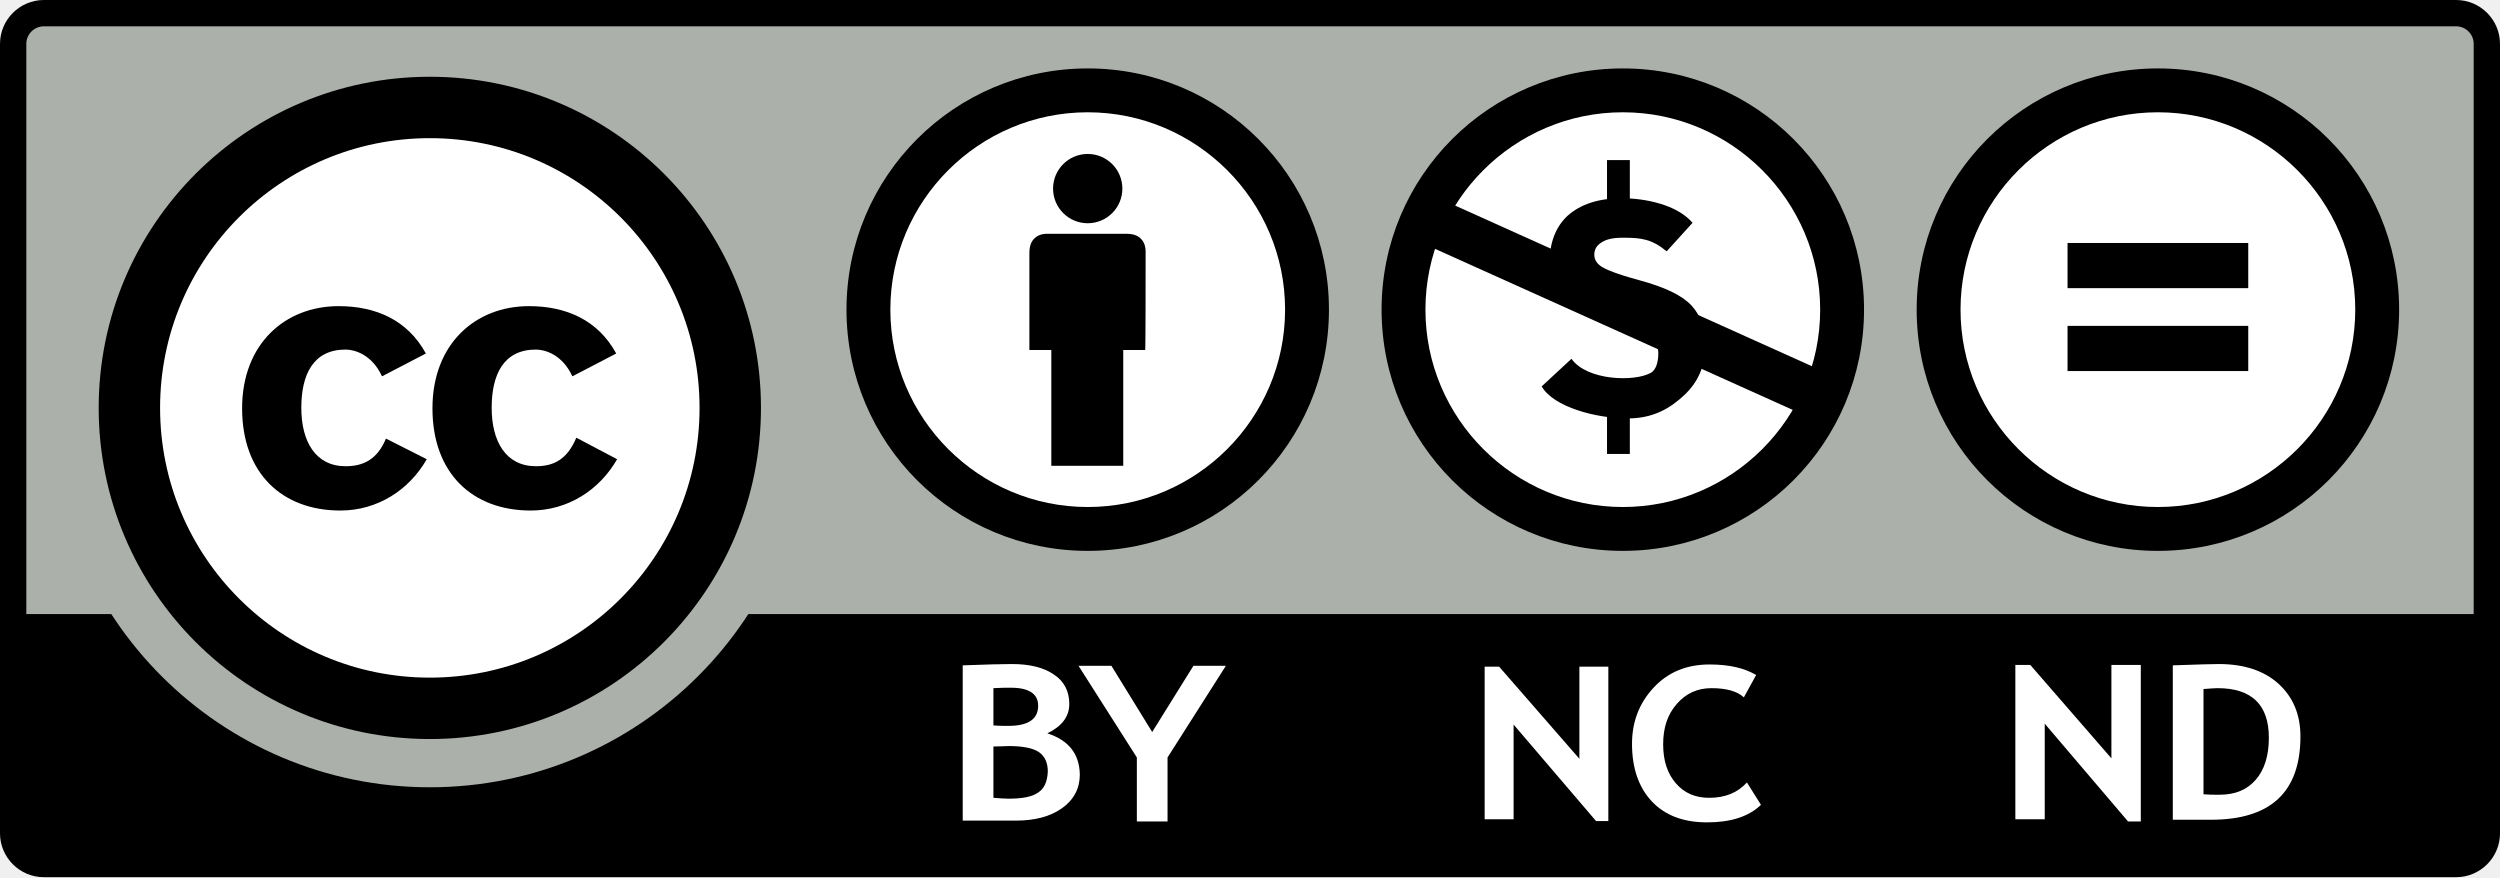
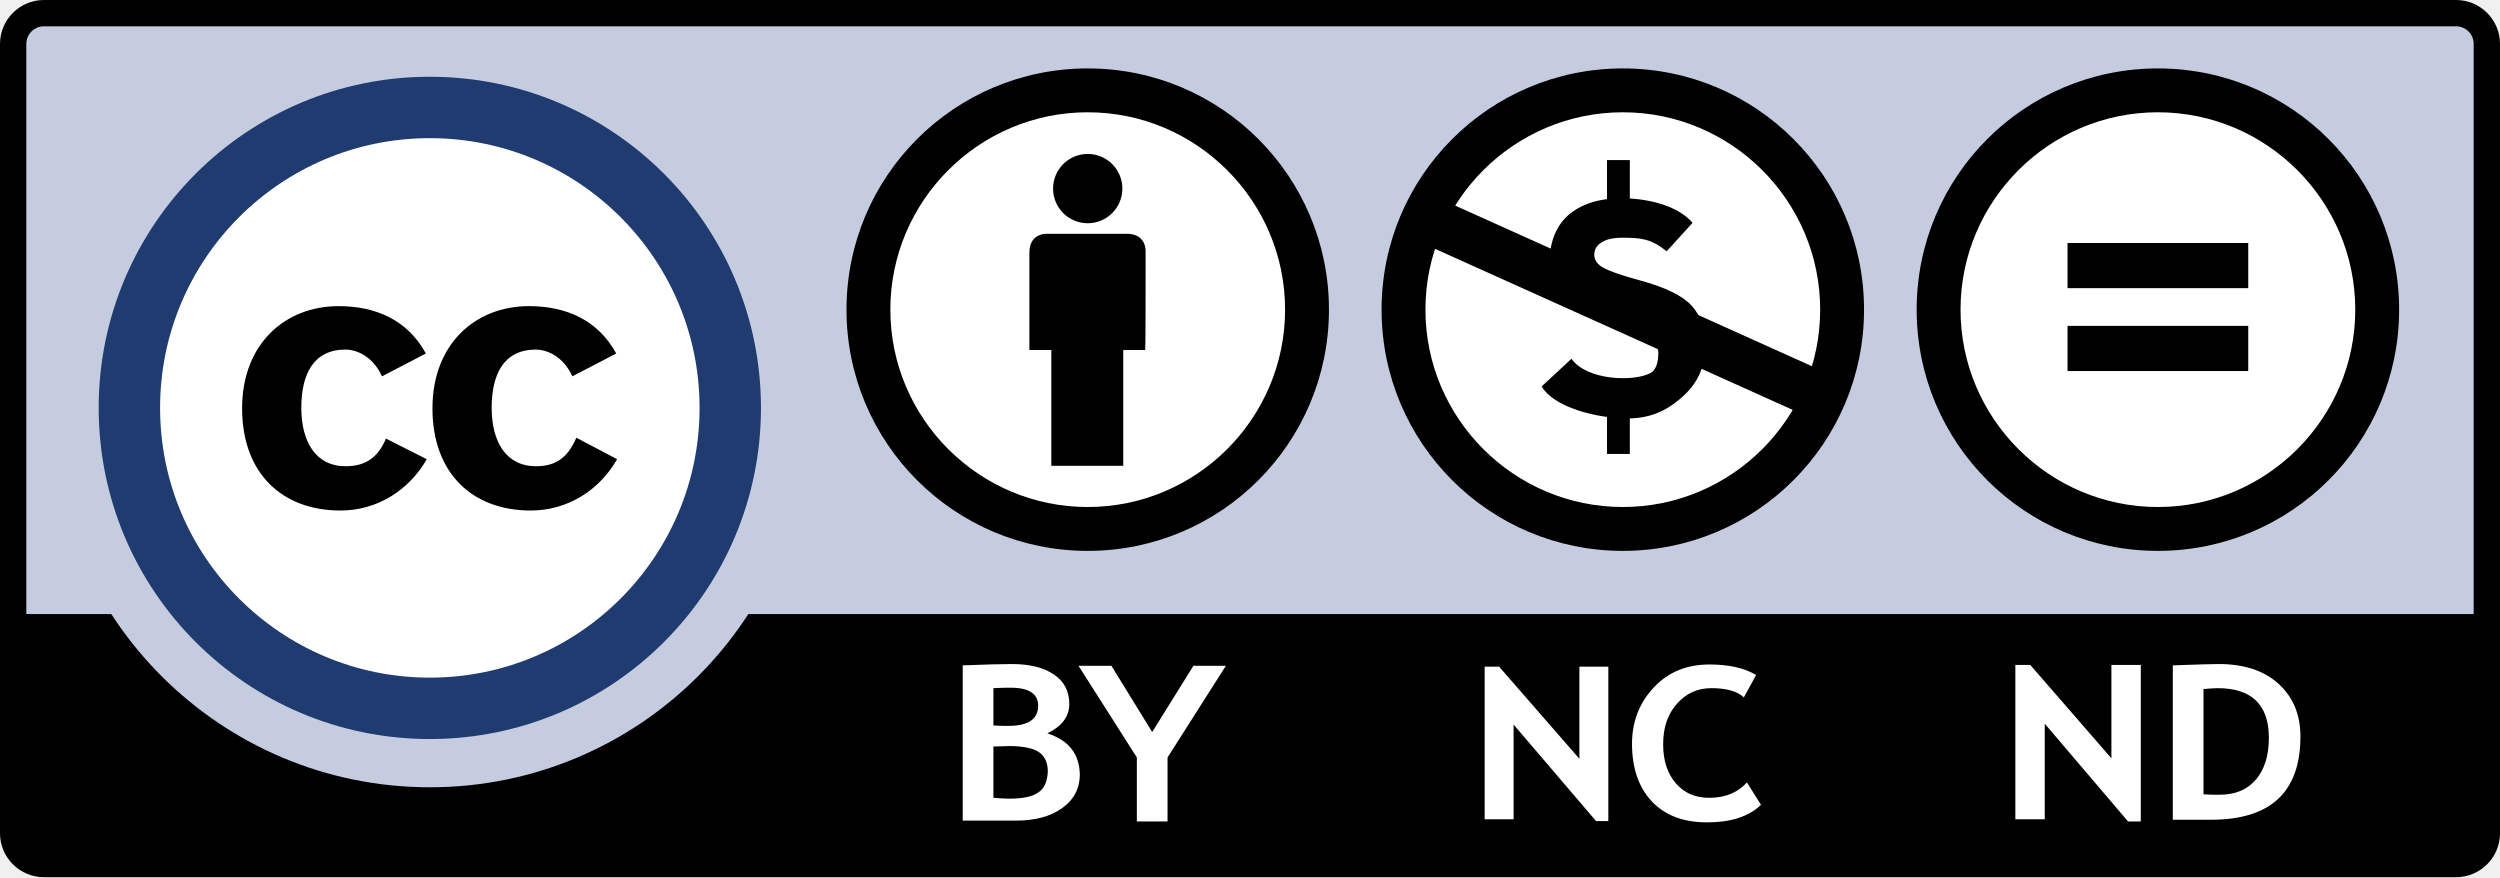
<svg xmlns="http://www.w3.org/2000/svg" enable-background="new 0 0 570 200" version="1.1" viewBox="0 0 570 200">
-   <style type="text/css">.st0{fill:#ABB1AA;} .st1{fill:#FFFFFF;} .st2{fill:#FFFFFF;stroke:#000000;stroke-width:14;stroke-miterlimit:10;}</style>
+   <style type="text/css">.st0{fill:#C5CCE0;} .st1{fill:#FFFFFF;} .st2{fill:#FFFFFF;stroke:#1f3b70;stroke-width:14;stroke-miterlimit:10;}</style>
  <path class="st0" d="m560 197.5h-550c-4.2 0-7.5-3.4-7.5-7.5v-180c0-4.2 3.4-7.5 7.5-7.5h550c4.2 0 7.5 3.4 7.5 7.5v180c0 4.1-3.4 7.5-7.5 7.5z" />
  <path d="M560,0H10C4.5,0,0,4.5,0,10v180c0,5.5,4.5,10,10,10h550c5.5,0,10-4.5,10-10V10C570,4.5,565.5,0,560,0z M10,6h550 c2.2,0,4,1.8,4,4v130H6V10C6,7.8,7.8,6,10,6z" />
  <circle class="st0" cx="98" cy="93" r="86.5" />
  <path class="st1" d="m238.8 167.2c3.3-1.6 5-3.8 5-6.7s-1.2-5.2-3.5-6.7c-2.3-1.6-5.5-2.4-9.6-2.4-2.1 0-5.9 0.1-11.2 0.3v35.4h12.1c4.3 0 7.8-0.9 10.5-2.8s4.1-4.5 4.1-7.7c-0.1-4.7-2.5-7.8-7.4-9.4zm-12.3-10.3c1.6-0.1 2.9-0.1 4-0.1 4.1 0 6.2 1.4 6.2 4.1 0 3.1-2.3 4.6-6.8 4.6-1.2 0-2.3 0-3.4-0.1v-8.5zm10.2 23.8c-1.4 1-3.7 1.4-6.8 1.4-0.9 0-2-0.1-3.4-0.2v-11.7c1.7 0 2.8-0.1 3.5-0.1 3.3 0 5.6 0.5 6.9 1.4s2 2.4 2 4.4c-0.1 2.3-0.8 3.9-2.2 4.8z" />
  <polygon class="st1" points="272.1 151.8 262.7 166.9 253.4 151.8 245.9 151.8 259.2 172.7 259.2 187.3 266.2 187.3 266.2 172.7 279.5 151.8" />
  <polygon class="st1" points="360.1 173 341.8 152 338.5 152 338.5 186.8 345.1 186.8 345.1 165.2 363.9 187.2 366.7 187.2 366.7 152 360.1 152" />
  <path class="st1" d="m398.3 178.4c-2.1 2.3-4.9 3.5-8.6 3.5-3.2 0-5.7-1.1-7.6-3.3s-2.9-5.1-2.9-8.9 1-6.8 3.1-9.2 4.7-3.6 7.9-3.6c3.4 0 5.9 0.7 7.4 2.1l2.8-5.1c-2.7-1.6-6.2-2.4-10.6-2.4-5.2 0-9.4 1.7-12.7 5.2s-5 7.8-5 12.9c0 5.5 1.5 9.9 4.5 13.1s7.2 4.8 12.6 4.8 9.5-1.3 12.3-4l-3.2-5.1z" />
  <polygon class="st1" points="481.4 172.9 462.9 151.6 459.5 151.6 459.5 186.8 466.2 186.8 466.2 165 485.2 187.3 488.1 187.3 488.1 151.6 481.4 151.6" />
  <path class="st1" d="m519.5 155.9c-3.3-3-7.9-4.5-13.6-4.5-1.4 0-4.9 0.1-10.5 0.3v35.2h8.7c13.6 0 20.4-6.3 20.4-19 0-5-1.7-9-5-12zm-5.2 21.9c-2 2.3-4.7 3.4-8.3 3.4-1.3 0-2.5 0-3.6-0.1v-24c1.4-0.1 2.4-0.2 3.2-0.2 7.8 0 11.7 3.8 11.7 11.3 0 4.1-1 7.3-3 9.6z" />
  <circle class="st1" cx="248" cy="70.6" r="50" />
  <path d="m248 25.6c24.8 0 45 20.2 45 45s-20.2 45-45 45-45-20.2-45-45 20.2-45 45-45m0-10c-30.4 0-55 24.6-55 55s24.6 55 55 55 55-24.6 55-55-24.6-55-55-55z" />
  <circle cx="248" cy="43" r="7.9" />
  <path d="m261.2 57.9c0-0.8 0.1-2.3-1.1-3.5-1.1-1.1-2.7-1.1-3.5-1.1h-17.3c-0.8 0-2.3-0.1-3.5 1.1-1.1 1.1-1.1 2.7-1.1 3.5v21.9h5v26.4h16.4v-26.4h5c0.1 0 0.1-18.9 0.1-21.9z" />
  <circle class="st2" cx="98" cy="93" r="68.5" />
  <path d="m78.8 106.3c-6.9 0-10.1-5.7-10.1-13.3s2.7-13.3 10.1-13.3c2 0 6 1.1 8.3 6.1l10-5.2c-4.2-7.7-11.5-10.8-19.9-10.8-12.2 0-22 8.6-22 23.3 0 14.9 9.2 23.3 22.4 23.3 8.5 0 15.7-4.7 19.7-11.7l-9.3-4.7c-2 4.8-5.2 6.3-9.2 6.3z" />
  <path d="m131.4 99.8c-2.1 5-5.2 6.5-9.2 6.5-6.9 0-10.1-5.7-10.1-13.3s2.7-13.3 10.1-13.3c2 0 6 1.1 8.3 6.1l10-5.2c-4.2-7.7-11.5-10.8-19.9-10.8-12.2 0-22 8.6-22 23.3 0 14.9 9.2 23.3 22.4 23.3 8.5 0 15.7-4.7 19.7-11.7l-9.3-4.9z" />
  <circle class="st1" cx="492" cy="70.6" r="50" />
  <path d="m492 25.6c24.8 0 45 20.2 45 45s-20.2 45-45 45-45-20.2-45-45 20.2-45 45-45m0-10c-30.4 0-55 24.6-55 55s24.6 55 55 55 55-24.6 55-55-24.6-55-55-55z" />
  <rect x="471.4" y="74.3" width="41.2" height="10.3" />
  <rect x="471.4" y="55.4" width="41.2" height="10.3" />
  <circle class="st1" cx="370" cy="70.6" r="50" />
  <path d="m370 25.6c24.8 0 45 20.2 45 45s-20.2 45-45 45-45-20.2-45-45 20.2-45 45-45m0-10c-30.4 0-55 24.6-55 55s24.6 55 55 55 55-24.6 55-55-24.6-55-55-55z" />
  <path d="m420 86.6-4.5 9.9-95.5-43 4.5-9.9 95.5 43z" />
  <path d="m358.3 81.8c3.5 5 14.4 5.3 18.1 3.2 1.4-0.8 1.7-3 1.7-4.5 0-1-0.3-1.9-0.8-2.5-0.6-0.6-2-2.1-3.7-2.5-8.6-2.2-14.6-5-16.9-7-2.9-2.5-3.4-4.2-3.4-8.6s1.3-8.1 4.1-10.7c2.9-2.6 7-4 12.4-4 5.2 0 12.5 1.4 16.1 5.6l-5.9 6.5c-3.4-2.8-5.8-3.1-9.9-3.1-2.6 0-3.9 0.4-5 1.1s-1.6 1.6-1.6 2.8c0 1 0.5 1.9 1.5 2.6s3.6 1.8 8.8 3.2c5.9 1.6 9.8 3.5 11.9 5.8s3.1 5.3 3.1 9.1c0 4.6-1.6 8.3-4.8 11.3s-7.1 5.3-12.8 5.3c-7.3 0-17-2.6-19.7-7.3" />
  <path d="m366.4 36.5v12h5.2v-12h-5.2zm0 56.7v10.3h5.2v-10.3h-5.2z" />
</svg>
